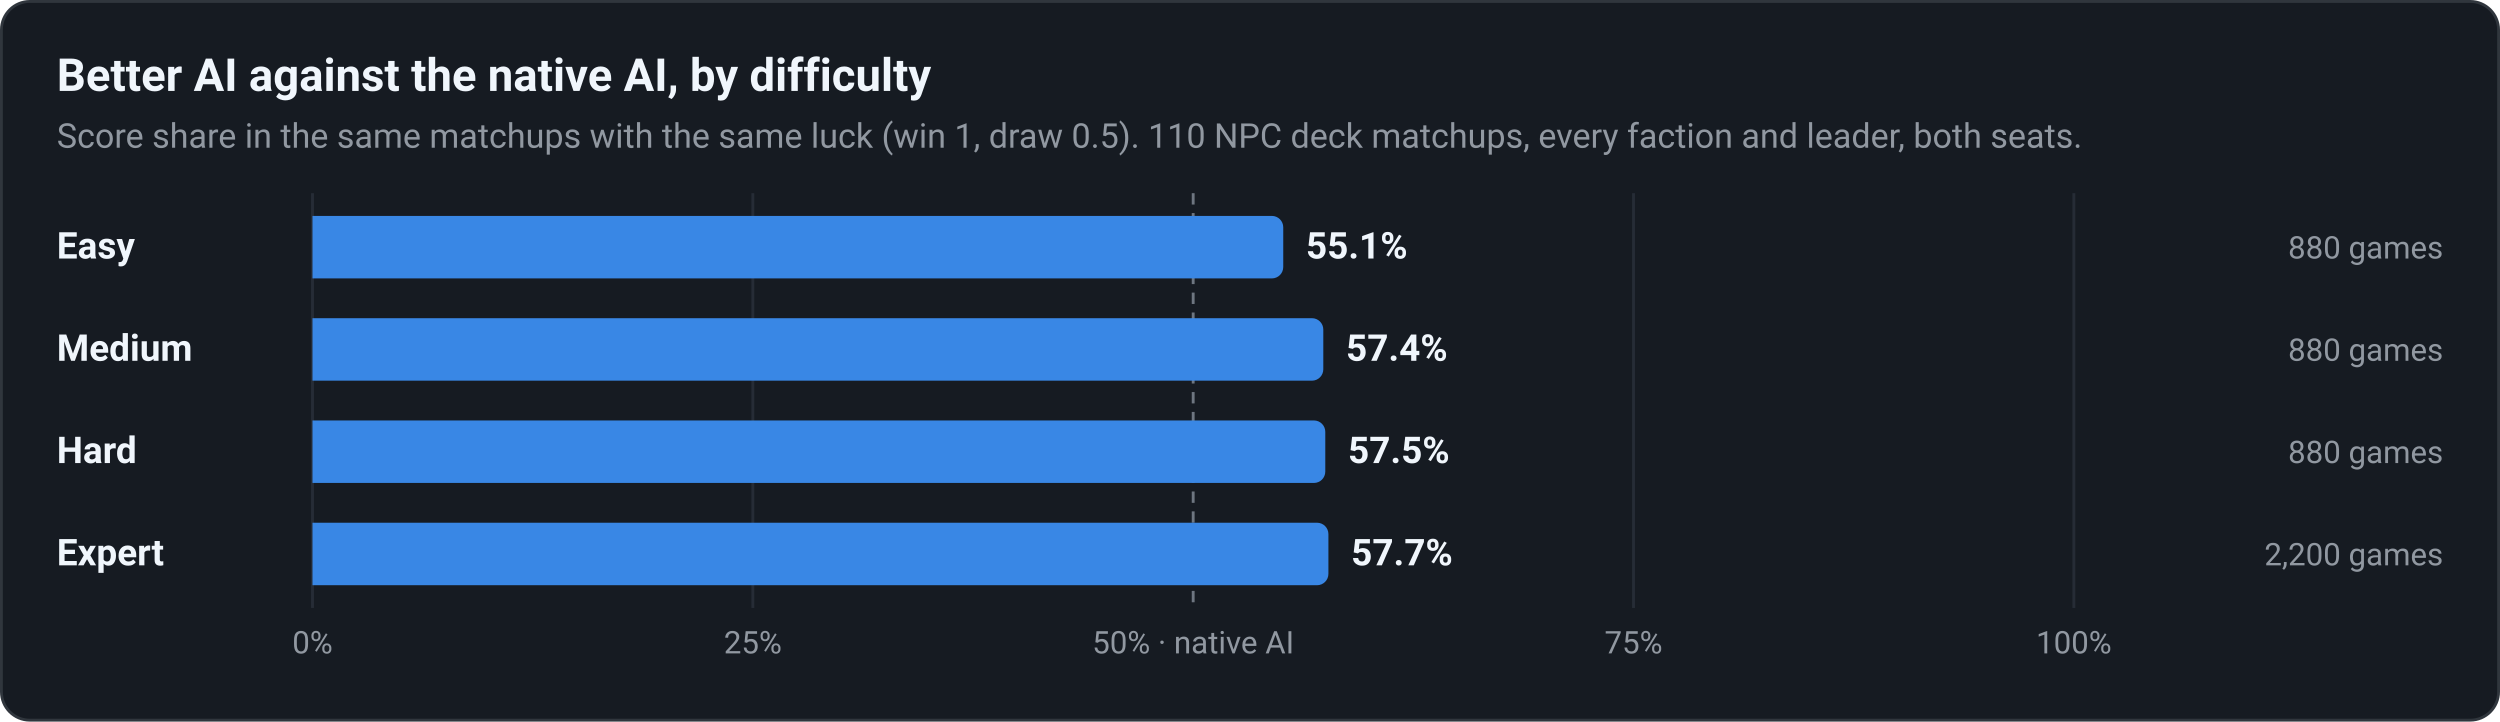
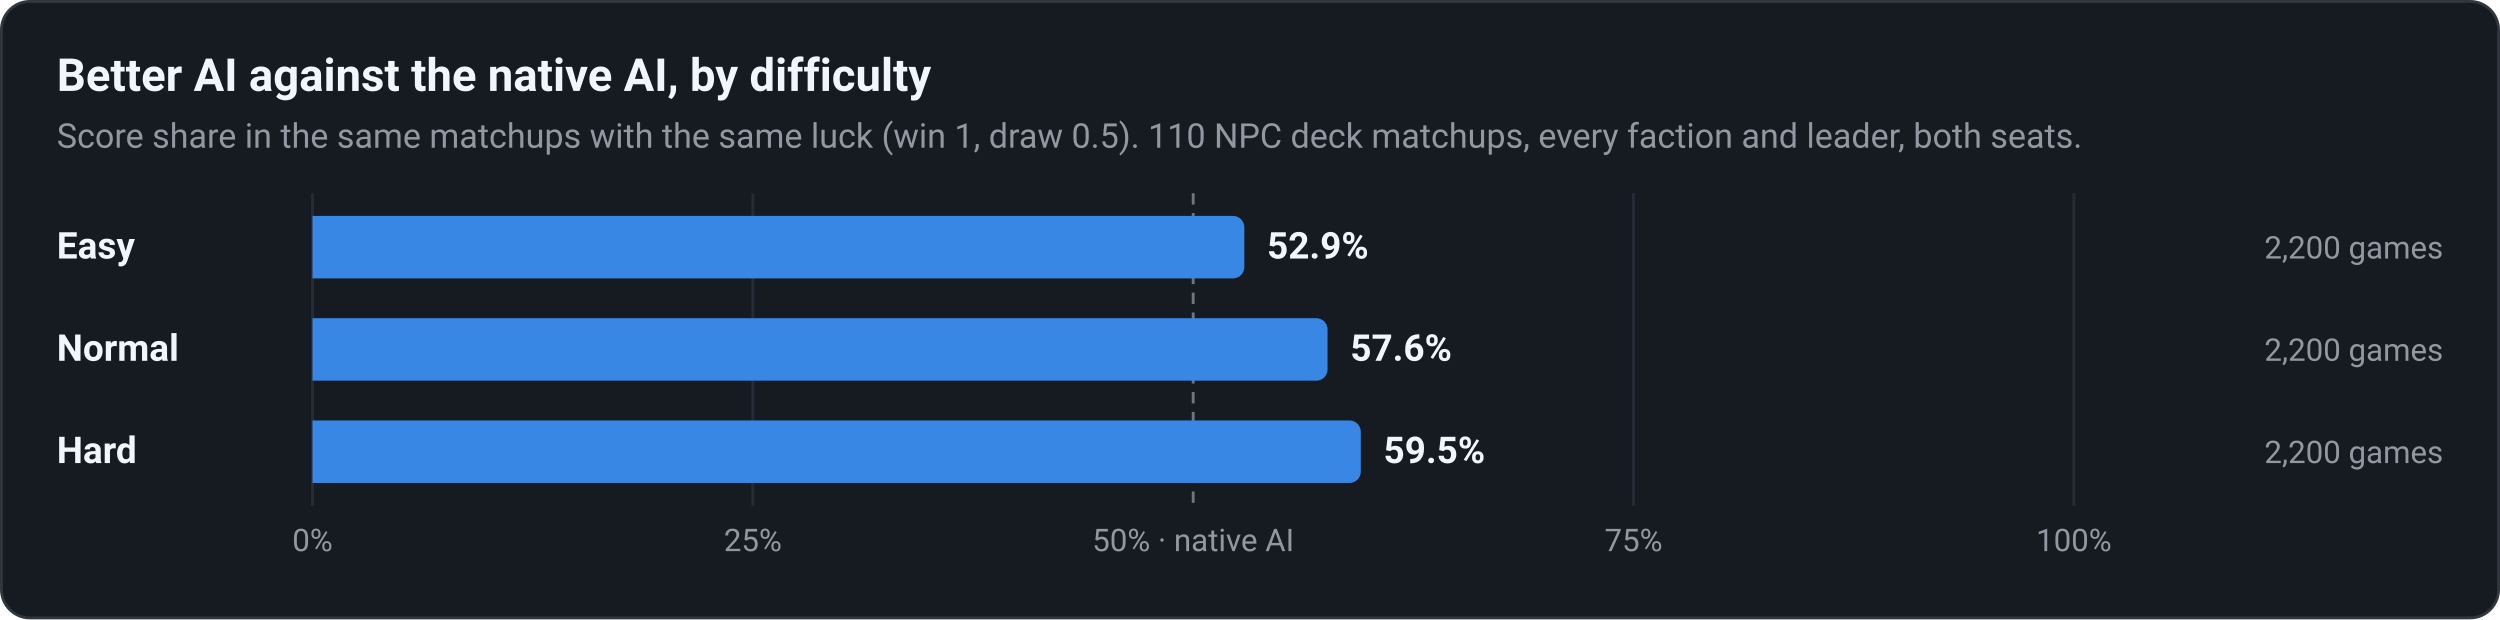
- <svg xmlns="http://www.w3.org/2000/svg" width="880" height="254" viewBox="0 0 880 254" font-family="system-ui,-apple-system,'Segoe UI',Roboto,Helvetica,Arial,sans-serif" role="img" aria-label="Better AI against the native AI, by difficulty">
-   <rect x="0.5" y="0.5" width="879" height="253" rx="10" fill="#161b22" stroke="#30363d" />
+ <svg xmlns="http://www.w3.org/2000/svg" width="880" height="218" viewBox="0 0 880 218" font-family="system-ui,-apple-system,'Segoe UI',Roboto,Helvetica,Arial,sans-serif" role="img" aria-label="Better AI against the native AI, by difficulty">
+   <rect x="0.5" y="0.5" width="879" height="217" rx="10" fill="#161b22" stroke="#30363d" />
  <text x="20.0" y="32.0" fill="#f0f6fc" font-size="16" font-weight="600" text-anchor="start">Better AI against the native AI, by difficulty</text>
  <text x="20.0" y="52.0" fill="#9198a1" font-size="12" font-weight="400" text-anchor="start">Score share in the same matchups with the same luck (win 1, draw 0.5). 110 NPC deck matchups, every faction and leader, both seats.</text>
-   <line x1="110.0" y1="68" x2="110.0" y2="214" stroke="#262c36" stroke-width="1" />
-   <text x="110.0" y="230.0" fill="#9198a1" font-size="11" font-weight="400" text-anchor="middle">0%</text>
-   <line x1="265.0" y1="68" x2="265.0" y2="214" stroke="#262c36" stroke-width="1" />
-   <text x="265.0" y="230.0" fill="#9198a1" font-size="11" font-weight="400" text-anchor="middle">25%</text>
-   <line x1="420.0" y1="68" x2="420.0" y2="214" stroke="#6e7681" stroke-width="1" stroke-dasharray="4 3" />
-   <text x="420.0" y="230.0" fill="#9198a1" font-size="11" font-weight="400" text-anchor="middle">50% · native AI</text>
-   <line x1="575.0" y1="68" x2="575.0" y2="214" stroke="#262c36" stroke-width="1" />
-   <text x="575.0" y="230.0" fill="#9198a1" font-size="11" font-weight="400" text-anchor="middle">75%</text>
-   <line x1="730.0" y1="68" x2="730.0" y2="214" stroke="#262c36" stroke-width="1" />
-   <text x="730.0" y="230.0" fill="#9198a1" font-size="11" font-weight="400" text-anchor="middle">100%</text>
+   <line x1="110.0" y1="68" x2="110.0" y2="178" stroke="#262c36" stroke-width="1" />
+   <text x="110.0" y="194.0" fill="#9198a1" font-size="11" font-weight="400" text-anchor="middle">0%</text>
+   <line x1="265.0" y1="68" x2="265.0" y2="178" stroke="#262c36" stroke-width="1" />
+   <text x="265.0" y="194.0" fill="#9198a1" font-size="11" font-weight="400" text-anchor="middle">25%</text>
+   <line x1="420.0" y1="68" x2="420.0" y2="178" stroke="#6e7681" stroke-width="1" stroke-dasharray="4 3" />
+   <text x="420.0" y="194.0" fill="#9198a1" font-size="11" font-weight="400" text-anchor="middle">50% · native AI</text>
+   <line x1="575.0" y1="68" x2="575.0" y2="178" stroke="#262c36" stroke-width="1" />
+   <text x="575.0" y="194.0" fill="#9198a1" font-size="11" font-weight="400" text-anchor="middle">75%</text>
+   <line x1="730.0" y1="68" x2="730.0" y2="178" stroke="#262c36" stroke-width="1" />
+   <text x="730.0" y="194.0" fill="#9198a1" font-size="11" font-weight="400" text-anchor="middle">100%</text>
  <text x="20.0" y="91.0" fill="#f0f6fc" font-size="13" font-weight="600" text-anchor="start">Easy</text>
-   <path d="M110.0,76.0 H447.7 A4,4 0 0 1 451.7,80.0 V94.0 A4,4 0 0 1 447.7,98.0 H110.0 Z" fill="#3987e5" />
-   <text x="459.7" y="91.0" fill="#f0f6fc" font-size="13" font-weight="600" text-anchor="start">55.1%</text>
-   <text x="860.0" y="91.0" fill="#9198a1" font-size="11" font-weight="400" text-anchor="end">880 games</text>
-   <text x="20.0" y="127.0" fill="#f0f6fc" font-size="13" font-weight="600" text-anchor="start">Medium</text>
-   <path d="M110.0,112.0 H461.8 A4,4 0 0 1 465.8,116.0 V130.0 A4,4 0 0 1 461.8,134.0 H110.0 Z" fill="#3987e5" />
-   <text x="473.8" y="127.0" fill="#f0f6fc" font-size="13" font-weight="600" text-anchor="start">57.4%</text>
-   <text x="860.0" y="127.0" fill="#9198a1" font-size="11" font-weight="400" text-anchor="end">880 games</text>
+   <path d="M110.0,76.0 H434.0 A4,4 0 0 1 438.0,80.0 V94.0 A4,4 0 0 1 434.0,98.0 H110.0 Z" fill="#3987e5" />
+   <text x="446.0" y="91.0" fill="#f0f6fc" font-size="13" font-weight="600" text-anchor="start">52.9%</text>
+   <text x="860.0" y="91.0" fill="#9198a1" font-size="11" font-weight="400" text-anchor="end">2,200 games</text>
+   <text x="20.0" y="127.0" fill="#f0f6fc" font-size="13" font-weight="600" text-anchor="start">Normal</text>
+   <path d="M110.0,112.0 H463.3 A4,4 0 0 1 467.3,116.0 V130.0 A4,4 0 0 1 463.3,134.0 H110.0 Z" fill="#3987e5" />
+   <text x="475.3" y="127.0" fill="#f0f6fc" font-size="13" font-weight="600" text-anchor="start">57.6%</text>
+   <text x="860.0" y="127.0" fill="#9198a1" font-size="11" font-weight="400" text-anchor="end">2,200 games</text>
  <text x="20.0" y="163.0" fill="#f0f6fc" font-size="13" font-weight="600" text-anchor="start">Hard</text>
-   <path d="M110.0,148.0 H462.5 A4,4 0 0 1 466.5,152.0 V166.0 A4,4 0 0 1 462.5,170.0 H110.0 Z" fill="#3987e5" />
-   <text x="474.5" y="163.0" fill="#f0f6fc" font-size="13" font-weight="600" text-anchor="start">57.5%</text>
-   <text x="860.0" y="163.0" fill="#9198a1" font-size="11" font-weight="400" text-anchor="end">880 games</text>
-   <text x="20.0" y="199.0" fill="#f0f6fc" font-size="13" font-weight="600" text-anchor="start">Expert</text>
-   <path d="M110.0,184.0 H463.6 A4,4 0 0 1 467.6,188.0 V202.0 A4,4 0 0 1 463.6,206.0 H110.0 Z" fill="#3987e5" />
-   <text x="475.6" y="199.0" fill="#f0f6fc" font-size="13" font-weight="600" text-anchor="start">57.7%</text>
-   <text x="860.0" y="199.0" fill="#9198a1" font-size="11" font-weight="400" text-anchor="end">2,200 games</text>
+   <path d="M110.0,148.0 H475.0 A4,4 0 0 1 479.0,152.0 V166.0 A4,4 0 0 1 475.0,170.0 H110.0 Z" fill="#3987e5" />
+   <text x="487.0" y="163.0" fill="#f0f6fc" font-size="13" font-weight="600" text-anchor="start">59.5%</text>
+   <text x="860.0" y="163.0" fill="#9198a1" font-size="11" font-weight="400" text-anchor="end">2,200 games</text>
</svg>
